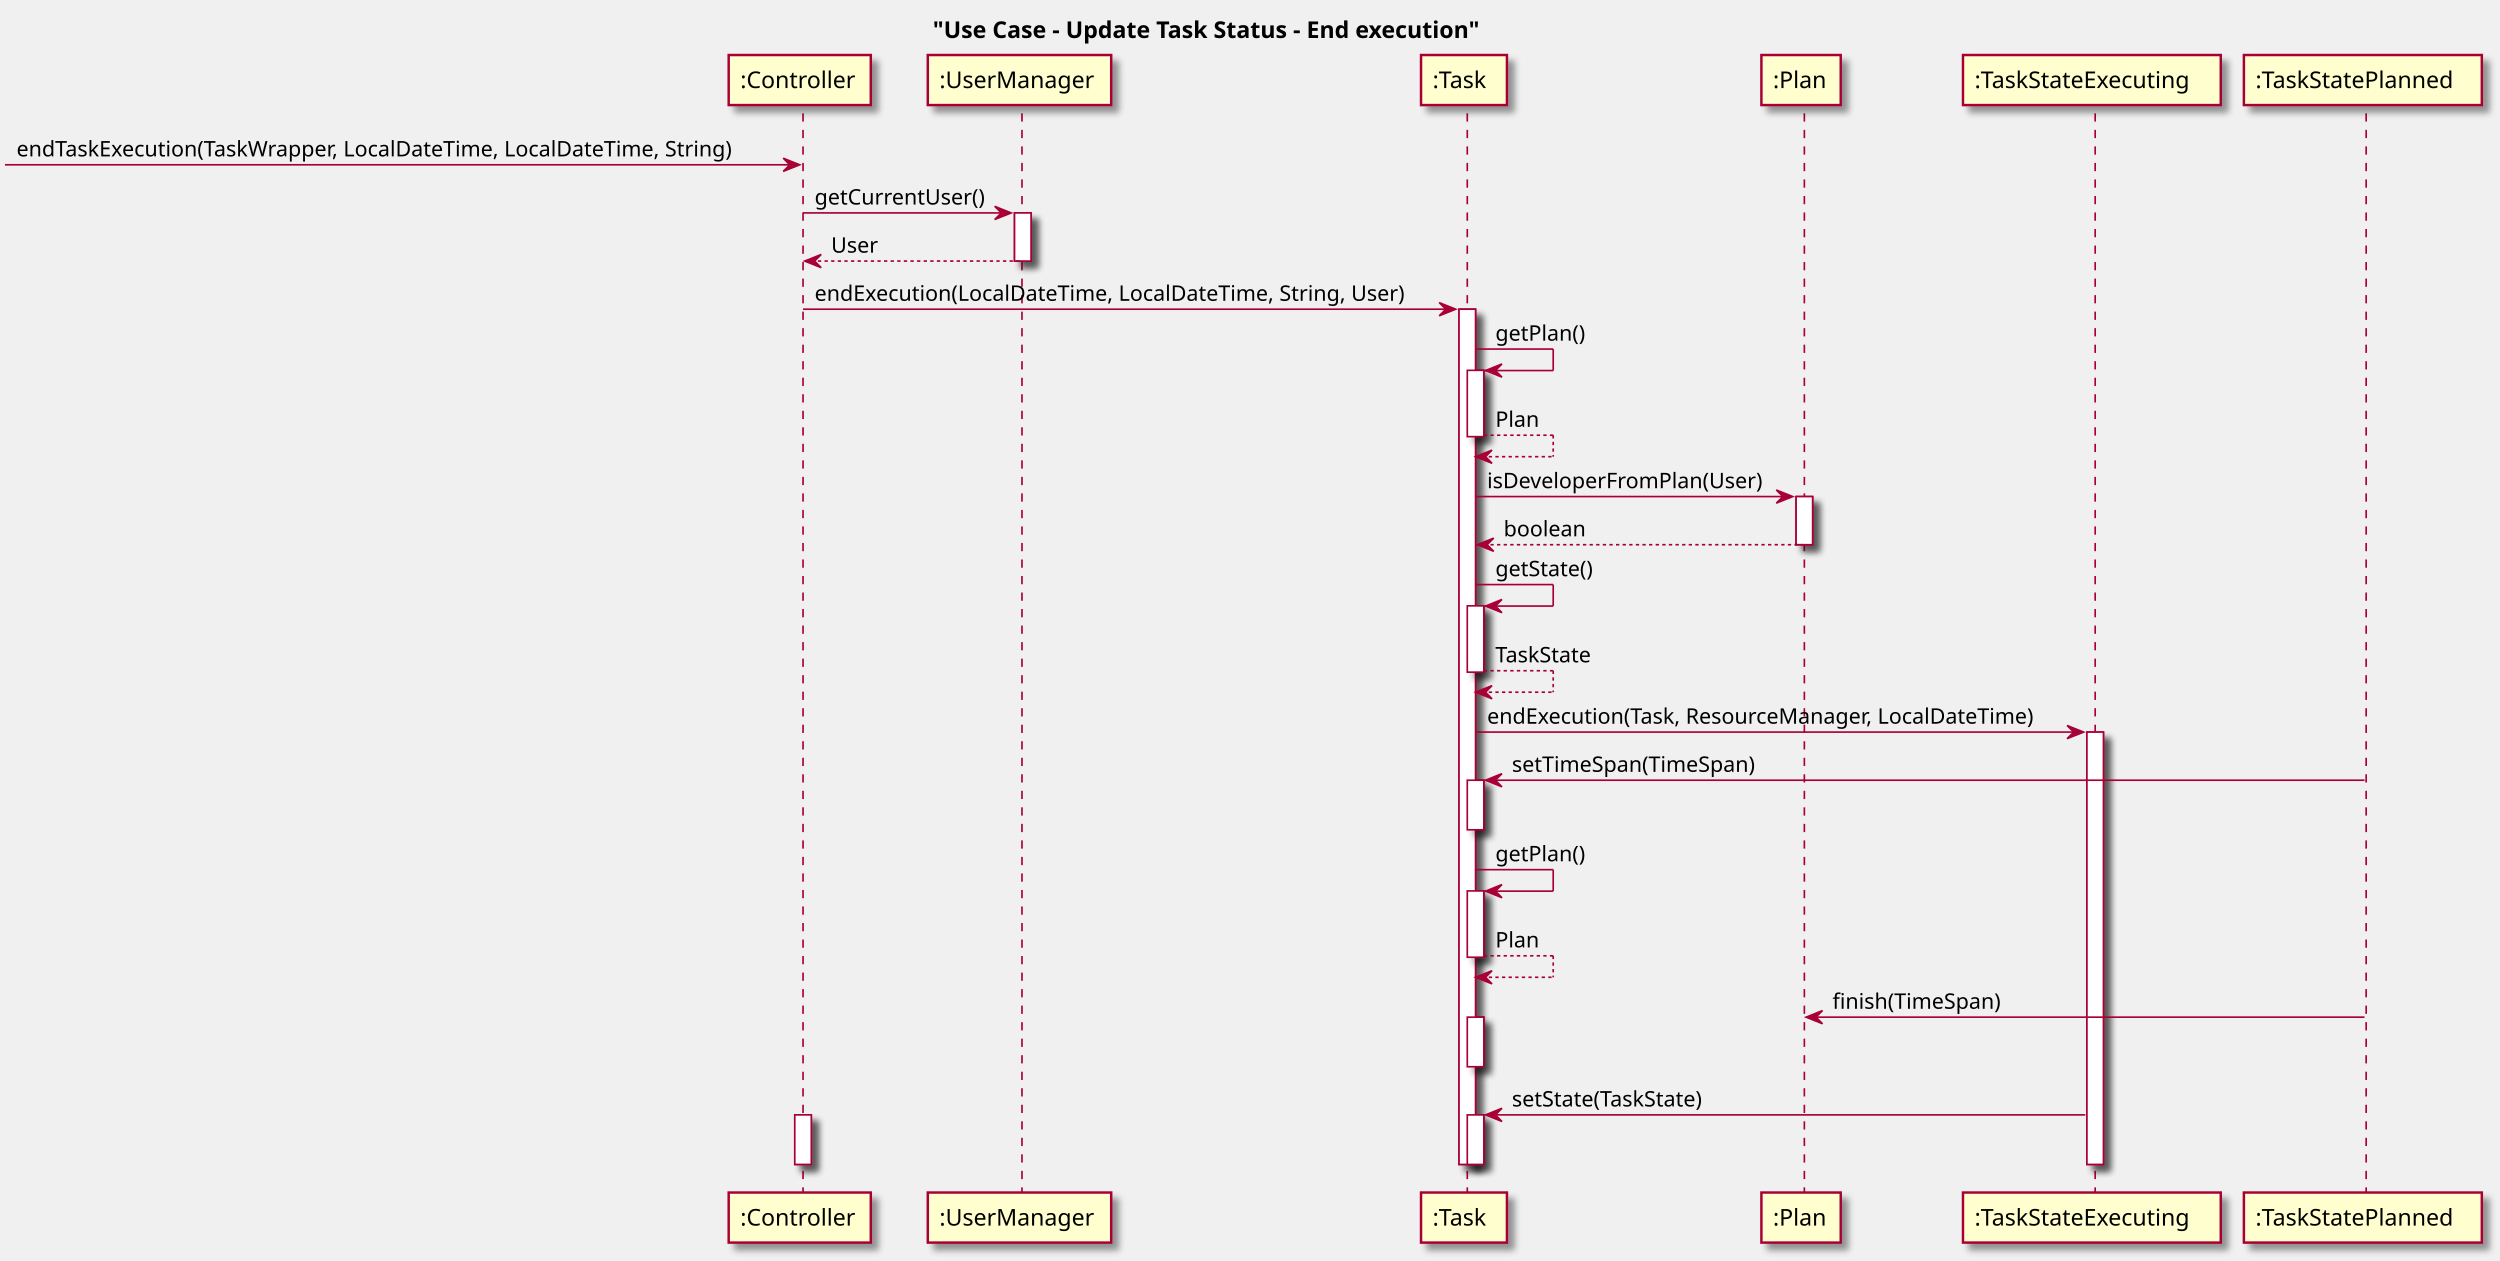
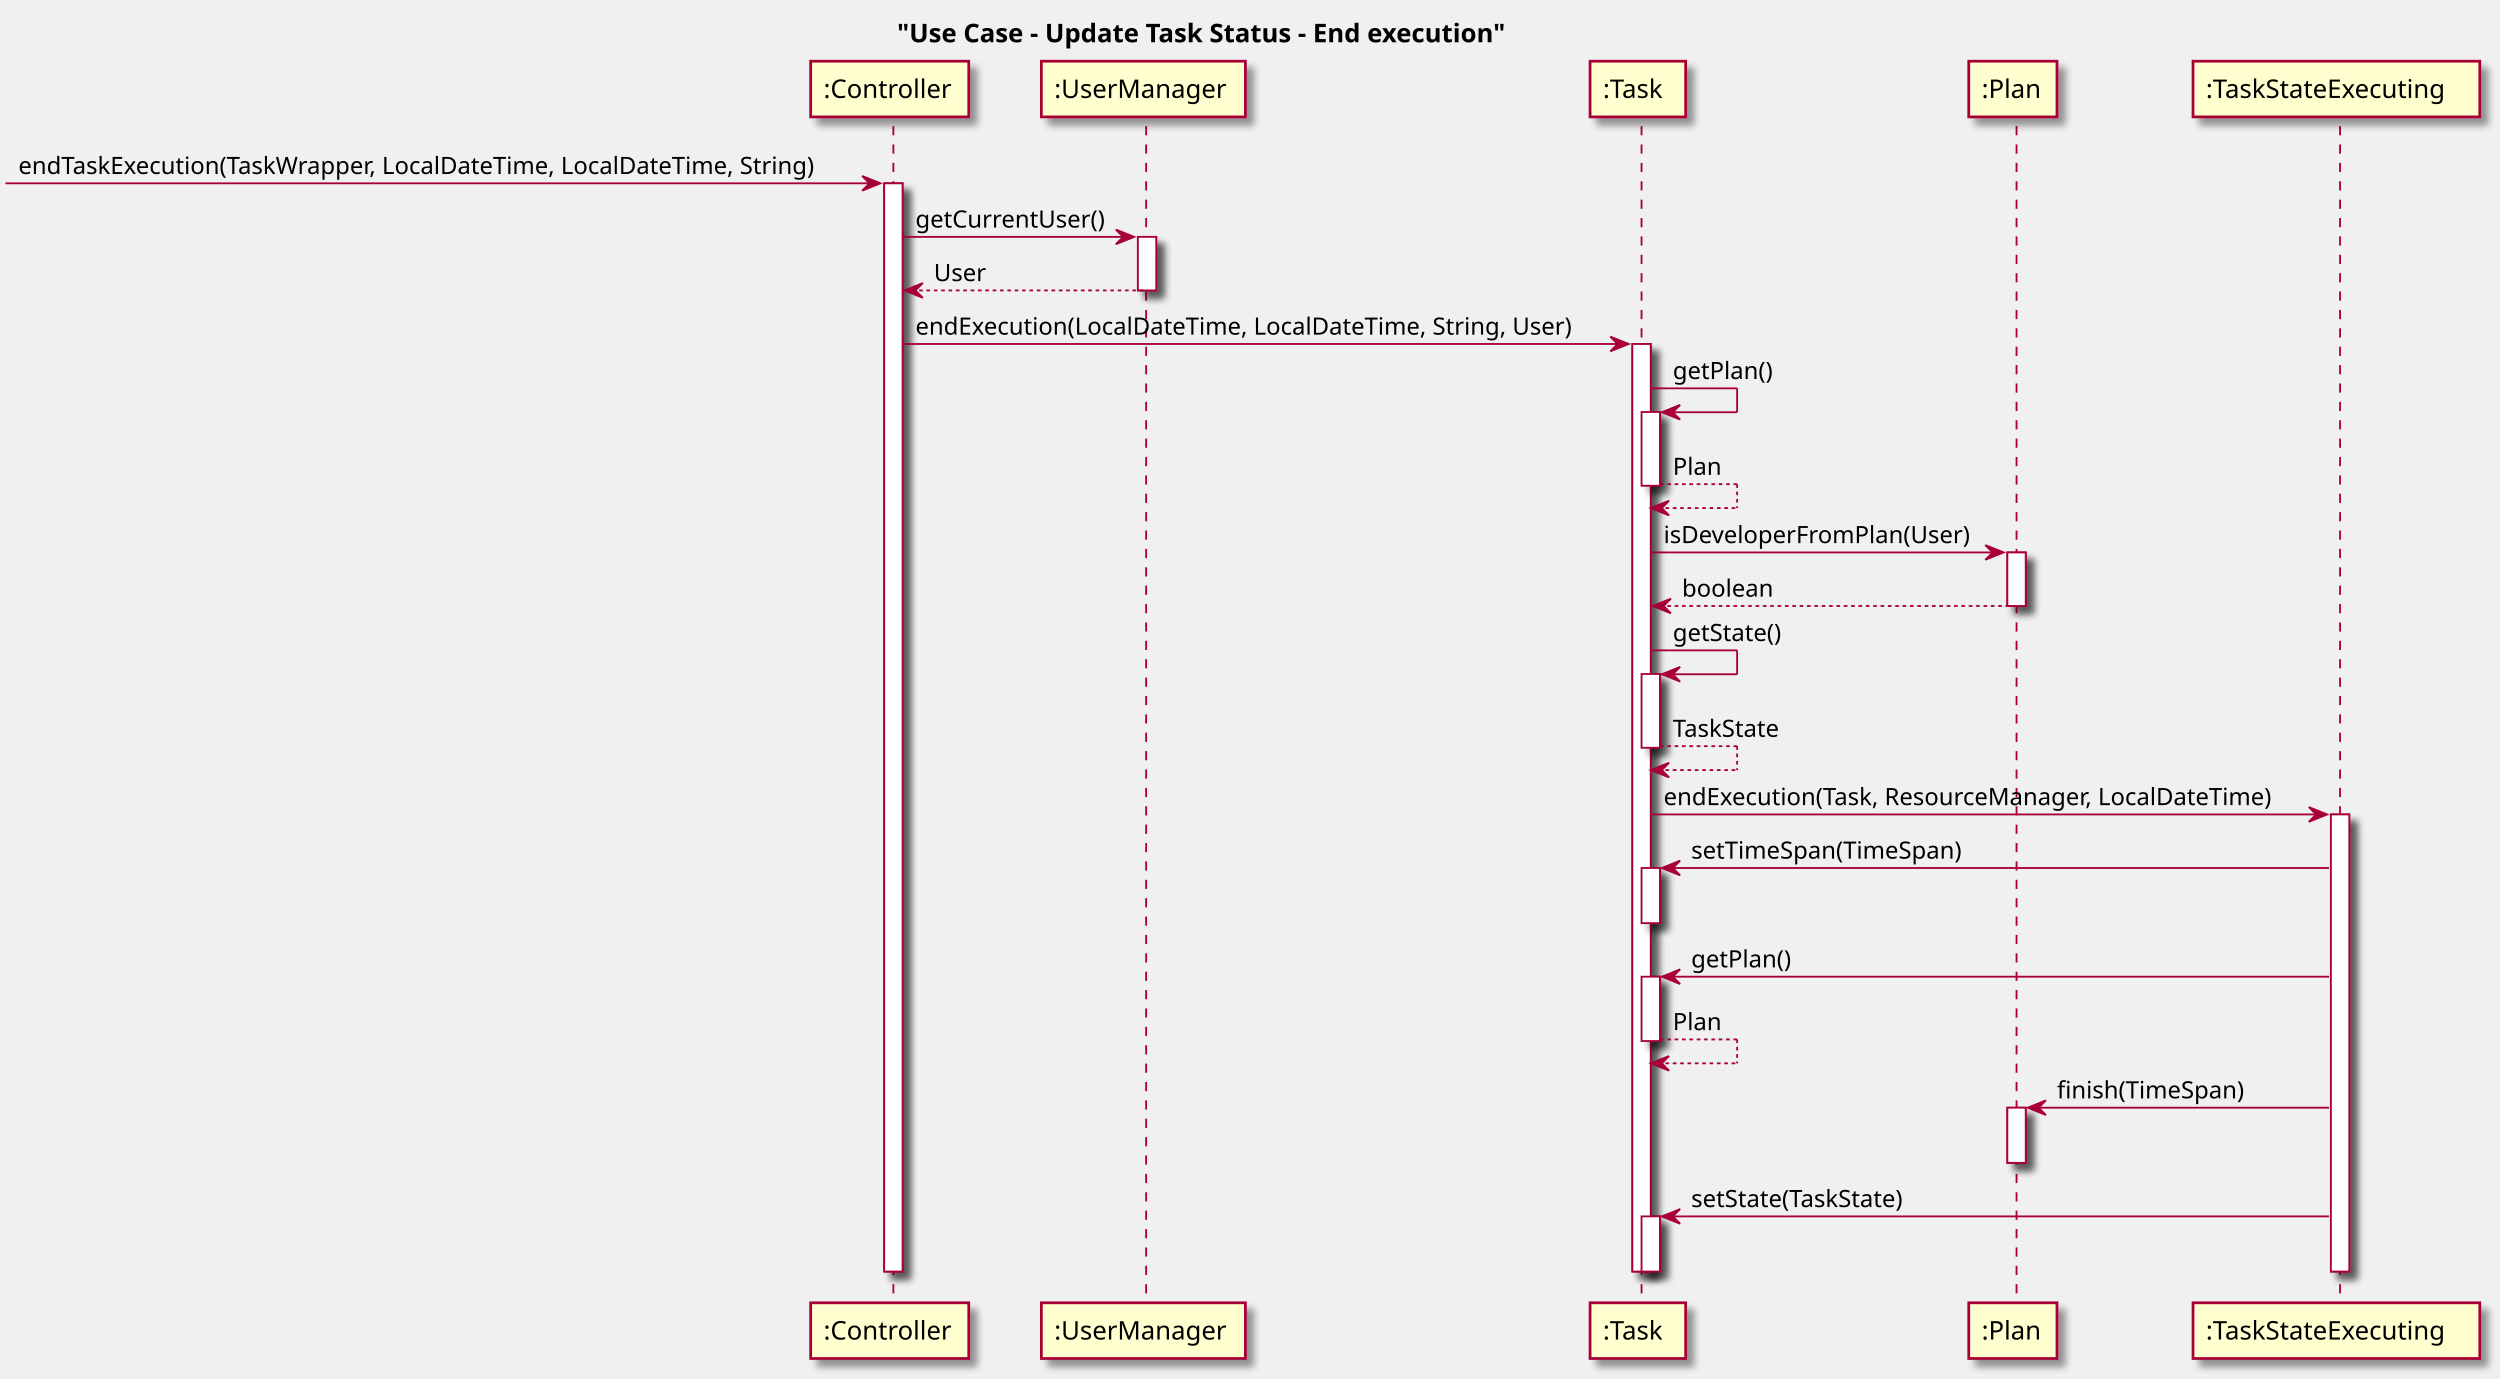
- <svg xmlns="http://www.w3.org/2000/svg" contentScriptType="application/ecmascript" contentStyleType="text/css" height="763px" preserveAspectRatio="none" style="width:1513px;height:763px;" version="1.1" viewBox="0 0 1513 763" width="1513px" zoomAndPan="magnify">
+ <svg xmlns="http://www.w3.org/2000/svg" contentScriptType="application/ecmascript" contentStyleType="text/css" height="750px" preserveAspectRatio="none" style="width:1360px;height:750px;" version="1.1" viewBox="0 0 1360 750" width="1360px" zoomAndPan="magnify">
  <defs>
-     <filter height="300%" id="f18cq4ipnxvofe" width="300%" x="-1" y="-1">
+     <filter height="300%" id="f11rwi96v4zpjg" width="300%" x="-1" y="-1">
      <feGaussianBlur result="blurOut" stdDeviation="2.0" />
      <feColorMatrix in="blurOut" result="blurOut2" type="matrix" values="0 0 0 0 0 0 0 0 0 0 0 0 0 0 0 0 0 0 .4 0" />
      <feOffset dx="4.0" dy="4.0" in="blurOut2" result="blurOut3" />
      <feBlend in="SourceGraphic" in2="blurOut3" mode="normal" />
    </filter>
  </defs>
  <g>
-     <text fill="#000000" font-family="sans-serif" font-size="14" font-weight="bold" lengthAdjust="spacingAndGlyphs" textLength="385" x="564.5" y="22.995">"Use Case - Update Task Status - End execution"</text>
-     <rect fill="#FFFFFF" filter="url(#f18cq4ipnxvofe)" height="30" style="stroke: #A80036; stroke-width: 1.0;" width="10" x="481" y="674.719" />
-     <rect fill="#FFFFFF" filter="url(#f18cq4ipnxvofe)" height="29.133" style="stroke: #A80036; stroke-width: 1.0;" width="10" x="614" y="128.859" />
-     <rect fill="#FFFFFF" filter="url(#f18cq4ipnxvofe)" height="517.594" style="stroke: #A80036; stroke-width: 1.0;" width="10" x="883" y="187.125" />
-     <rect fill="#FFFFFF" filter="url(#f18cq4ipnxvofe)" height="40.133" style="stroke: #A80036; stroke-width: 1.0;" width="10" x="888" y="224.125" />
-     <rect fill="#FFFFFF" filter="url(#f18cq4ipnxvofe)" height="40.133" style="stroke: #A80036; stroke-width: 1.0;" width="10" x="888" y="366.656" />
-     <rect fill="#FFFFFF" filter="url(#f18cq4ipnxvofe)" height="30" style="stroke: #A80036; stroke-width: 1.0;" width="10" x="888" y="472.188" />
-     <rect fill="#FFFFFF" filter="url(#f18cq4ipnxvofe)" height="40.133" style="stroke: #A80036; stroke-width: 1.0;" width="10" x="888" y="539.188" />
-     <rect fill="#FFFFFF" filter="url(#f18cq4ipnxvofe)" height="30" style="stroke: #A80036; stroke-width: 1.0;" width="10" x="888" y="615.586" />
-     <rect fill="#FFFFFF" filter="url(#f18cq4ipnxvofe)" height="30" style="stroke: #A80036; stroke-width: 1.0;" width="10" x="888" y="674.719" />
-     <rect fill="#FFFFFF" filter="url(#f18cq4ipnxvofe)" height="29.133" style="stroke: #A80036; stroke-width: 1.0;" width="10" x="1087" y="300.523" />
-     <rect fill="#FFFFFF" filter="url(#f18cq4ipnxvofe)" height="261.664" style="stroke: #A80036; stroke-width: 1.0;" width="10" x="1263" y="443.055" />
-     <line style="stroke: #A80036; stroke-width: 1.0; stroke-dasharray: 5.0,5.0;" x1="486" x2="486" y1="68.594" y2="722.719" />
-     <line style="stroke: #A80036; stroke-width: 1.0; stroke-dasharray: 5.0,5.0;" x1="618.5" x2="618.5" y1="68.594" y2="722.719" />
-     <line style="stroke: #A80036; stroke-width: 1.0; stroke-dasharray: 5.0,5.0;" x1="888" x2="888" y1="68.594" y2="722.719" />
-     <line style="stroke: #A80036; stroke-width: 1.0; stroke-dasharray: 5.0,5.0;" x1="1092" x2="1092" y1="68.594" y2="722.719" />
-     <line style="stroke: #A80036; stroke-width: 1.0; stroke-dasharray: 5.0,5.0;" x1="1268" x2="1268" y1="68.594" y2="722.719" />
-     <line style="stroke: #A80036; stroke-width: 1.0; stroke-dasharray: 5.0,5.0;" x1="1432" x2="1432" y1="68.594" y2="722.719" />
-     <rect fill="#FEFECE" filter="url(#f18cq4ipnxvofe)" height="30.297" style="stroke: #A80036; stroke-width: 1.5;" width="86" x="441" y="33.297" />
+     <text fill="#000000" font-family="sans-serif" font-size="14" font-weight="bold" lengthAdjust="spacingAndGlyphs" textLength="385" x="488" y="22.995">"Use Case - Update Task Status - End execution"</text>
+     <rect fill="#FFFFFF" filter="url(#f11rwi96v4zpjg)" height="591.992" style="stroke: #A80036; stroke-width: 1.0;" width="10" x="481" y="99.727" />
+     <rect fill="#FFFFFF" filter="url(#f11rwi96v4zpjg)" height="29.133" style="stroke: #A80036; stroke-width: 1.0;" width="10" x="619" y="128.859" />
+     <rect fill="#FFFFFF" filter="url(#f11rwi96v4zpjg)" height="504.594" style="stroke: #A80036; stroke-width: 1.0;" width="10" x="888" y="187.125" />
+     <rect fill="#FFFFFF" filter="url(#f11rwi96v4zpjg)" height="40.133" style="stroke: #A80036; stroke-width: 1.0;" width="10" x="893" y="224.125" />
+     <rect fill="#FFFFFF" filter="url(#f11rwi96v4zpjg)" height="40.133" style="stroke: #A80036; stroke-width: 1.0;" width="10" x="893" y="366.656" />
+     <rect fill="#FFFFFF" filter="url(#f11rwi96v4zpjg)" height="30" style="stroke: #A80036; stroke-width: 1.0;" width="10" x="893" y="472.188" />
+     <rect fill="#FFFFFF" filter="url(#f11rwi96v4zpjg)" height="35" style="stroke: #A80036; stroke-width: 1.0;" width="10" x="893" y="531.32" />
+     <rect fill="#FFFFFF" filter="url(#f11rwi96v4zpjg)" height="30" style="stroke: #A80036; stroke-width: 1.0;" width="10" x="893" y="661.719" />
+     <rect fill="#FFFFFF" filter="url(#f11rwi96v4zpjg)" height="29.133" style="stroke: #A80036; stroke-width: 1.0;" width="10" x="1092" y="300.523" />
+     <rect fill="#FFFFFF" filter="url(#f11rwi96v4zpjg)" height="30" style="stroke: #A80036; stroke-width: 1.0;" width="10" x="1092" y="602.586" />
+     <rect fill="#FFFFFF" filter="url(#f11rwi96v4zpjg)" height="248.664" style="stroke: #A80036; stroke-width: 1.0;" width="10" x="1268" y="443.055" />
+     <line style="stroke: #A80036; stroke-width: 1.0; stroke-dasharray: 5.0,5.0;" x1="486" x2="486" y1="68.594" y2="709.719" />
+     <line style="stroke: #A80036; stroke-width: 1.0; stroke-dasharray: 5.0,5.0;" x1="623.5" x2="623.5" y1="68.594" y2="709.719" />
+     <line style="stroke: #A80036; stroke-width: 1.0; stroke-dasharray: 5.0,5.0;" x1="893" x2="893" y1="68.594" y2="709.719" />
+     <line style="stroke: #A80036; stroke-width: 1.0; stroke-dasharray: 5.0,5.0;" x1="1097" x2="1097" y1="68.594" y2="709.719" />
+     <line style="stroke: #A80036; stroke-width: 1.0; stroke-dasharray: 5.0,5.0;" x1="1273" x2="1273" y1="68.594" y2="709.719" />
+     <rect fill="#FEFECE" filter="url(#f11rwi96v4zpjg)" height="30.297" style="stroke: #A80036; stroke-width: 1.5;" width="86" x="441" y="33.297" />
    <text fill="#000000" font-family="sans-serif" font-size="14" lengthAdjust="spacingAndGlyphs" textLength="72" x="448" y="53.292">:Controller</text>
-     <rect fill="#FEFECE" filter="url(#f18cq4ipnxvofe)" height="30.297" style="stroke: #A80036; stroke-width: 1.5;" width="86" x="441" y="721.719" />
-     <text fill="#000000" font-family="sans-serif" font-size="14" lengthAdjust="spacingAndGlyphs" textLength="72" x="448" y="741.714">:Controller</text>
-     <rect fill="#FEFECE" filter="url(#f18cq4ipnxvofe)" height="30.297" style="stroke: #A80036; stroke-width: 1.5;" width="111" x="561.5" y="33.297" />
-     <text fill="#000000" font-family="sans-serif" font-size="14" lengthAdjust="spacingAndGlyphs" textLength="97" x="568.5" y="53.292">:UserManager</text>
-     <rect fill="#FEFECE" filter="url(#f18cq4ipnxvofe)" height="30.297" style="stroke: #A80036; stroke-width: 1.5;" width="111" x="561.5" y="721.719" />
-     <text fill="#000000" font-family="sans-serif" font-size="14" lengthAdjust="spacingAndGlyphs" textLength="97" x="568.5" y="741.714">:UserManager</text>
-     <rect fill="#FEFECE" filter="url(#f18cq4ipnxvofe)" height="30.297" style="stroke: #A80036; stroke-width: 1.5;" width="52" x="860" y="33.297" />
-     <text fill="#000000" font-family="sans-serif" font-size="14" lengthAdjust="spacingAndGlyphs" textLength="38" x="867" y="53.292">:Task</text>
-     <rect fill="#FEFECE" filter="url(#f18cq4ipnxvofe)" height="30.297" style="stroke: #A80036; stroke-width: 1.5;" width="52" x="860" y="721.719" />
-     <text fill="#000000" font-family="sans-serif" font-size="14" lengthAdjust="spacingAndGlyphs" textLength="38" x="867" y="741.714">:Task</text>
-     <rect fill="#FEFECE" filter="url(#f18cq4ipnxvofe)" height="30.297" style="stroke: #A80036; stroke-width: 1.5;" width="48" x="1066" y="33.297" />
-     <text fill="#000000" font-family="sans-serif" font-size="14" lengthAdjust="spacingAndGlyphs" textLength="34" x="1073" y="53.292">:Plan</text>
-     <rect fill="#FEFECE" filter="url(#f18cq4ipnxvofe)" height="30.297" style="stroke: #A80036; stroke-width: 1.5;" width="48" x="1066" y="721.719" />
-     <text fill="#000000" font-family="sans-serif" font-size="14" lengthAdjust="spacingAndGlyphs" textLength="34" x="1073" y="741.714">:Plan</text>
-     <rect fill="#FEFECE" filter="url(#f18cq4ipnxvofe)" height="30.297" style="stroke: #A80036; stroke-width: 1.5;" width="156" x="1188" y="33.297" />
-     <text fill="#000000" font-family="sans-serif" font-size="14" lengthAdjust="spacingAndGlyphs" textLength="142" x="1195" y="53.292">:TaskStateExecuting</text>
-     <rect fill="#FEFECE" filter="url(#f18cq4ipnxvofe)" height="30.297" style="stroke: #A80036; stroke-width: 1.5;" width="156" x="1188" y="721.719" />
-     <text fill="#000000" font-family="sans-serif" font-size="14" lengthAdjust="spacingAndGlyphs" textLength="142" x="1195" y="741.714">:TaskStateExecuting</text>
-     <rect fill="#FEFECE" filter="url(#f18cq4ipnxvofe)" height="30.297" style="stroke: #A80036; stroke-width: 1.5;" width="144" x="1358" y="33.297" />
-     <text fill="#000000" font-family="sans-serif" font-size="14" lengthAdjust="spacingAndGlyphs" textLength="130" x="1365" y="53.292">:TaskStatePlanned</text>
-     <rect fill="#FEFECE" filter="url(#f18cq4ipnxvofe)" height="30.297" style="stroke: #A80036; stroke-width: 1.5;" width="144" x="1358" y="721.719" />
-     <text fill="#000000" font-family="sans-serif" font-size="14" lengthAdjust="spacingAndGlyphs" textLength="130" x="1365" y="741.714">:TaskStatePlanned</text>
-     <rect fill="#FFFFFF" filter="url(#f18cq4ipnxvofe)" height="30" style="stroke: #A80036; stroke-width: 1.0;" width="10" x="481" y="674.719" />
-     <rect fill="#FFFFFF" filter="url(#f18cq4ipnxvofe)" height="29.133" style="stroke: #A80036; stroke-width: 1.0;" width="10" x="614" y="128.859" />
-     <rect fill="#FFFFFF" filter="url(#f18cq4ipnxvofe)" height="517.594" style="stroke: #A80036; stroke-width: 1.0;" width="10" x="883" y="187.125" />
-     <rect fill="#FFFFFF" filter="url(#f18cq4ipnxvofe)" height="40.133" style="stroke: #A80036; stroke-width: 1.0;" width="10" x="888" y="224.125" />
-     <rect fill="#FFFFFF" filter="url(#f18cq4ipnxvofe)" height="40.133" style="stroke: #A80036; stroke-width: 1.0;" width="10" x="888" y="366.656" />
-     <rect fill="#FFFFFF" filter="url(#f18cq4ipnxvofe)" height="30" style="stroke: #A80036; stroke-width: 1.0;" width="10" x="888" y="472.188" />
-     <rect fill="#FFFFFF" filter="url(#f18cq4ipnxvofe)" height="40.133" style="stroke: #A80036; stroke-width: 1.0;" width="10" x="888" y="539.188" />
-     <rect fill="#FFFFFF" filter="url(#f18cq4ipnxvofe)" height="30" style="stroke: #A80036; stroke-width: 1.0;" width="10" x="888" y="615.586" />
-     <rect fill="#FFFFFF" filter="url(#f18cq4ipnxvofe)" height="30" style="stroke: #A80036; stroke-width: 1.0;" width="10" x="888" y="674.719" />
-     <rect fill="#FFFFFF" filter="url(#f18cq4ipnxvofe)" height="29.133" style="stroke: #A80036; stroke-width: 1.0;" width="10" x="1087" y="300.523" />
-     <rect fill="#FFFFFF" filter="url(#f18cq4ipnxvofe)" height="261.664" style="stroke: #A80036; stroke-width: 1.0;" width="10" x="1263" y="443.055" />
-     <polygon fill="#A80036" points="474,95.727,484,99.727,474,103.727,478,99.727" style="stroke: #A80036; stroke-width: 1.0;" />
-     <line style="stroke: #A80036; stroke-width: 1.0;" x1="3" x2="480" y1="99.727" y2="99.727" />
+     <rect fill="#FEFECE" filter="url(#f11rwi96v4zpjg)" height="30.297" style="stroke: #A80036; stroke-width: 1.5;" width="86" x="441" y="708.719" />
+     <text fill="#000000" font-family="sans-serif" font-size="14" lengthAdjust="spacingAndGlyphs" textLength="72" x="448" y="728.714">:Controller</text>
+     <rect fill="#FEFECE" filter="url(#f11rwi96v4zpjg)" height="30.297" style="stroke: #A80036; stroke-width: 1.5;" width="111" x="566.5" y="33.297" />
+     <text fill="#000000" font-family="sans-serif" font-size="14" lengthAdjust="spacingAndGlyphs" textLength="97" x="573.5" y="53.292">:UserManager</text>
+     <rect fill="#FEFECE" filter="url(#f11rwi96v4zpjg)" height="30.297" style="stroke: #A80036; stroke-width: 1.5;" width="111" x="566.5" y="708.719" />
+     <text fill="#000000" font-family="sans-serif" font-size="14" lengthAdjust="spacingAndGlyphs" textLength="97" x="573.5" y="728.714">:UserManager</text>
+     <rect fill="#FEFECE" filter="url(#f11rwi96v4zpjg)" height="30.297" style="stroke: #A80036; stroke-width: 1.5;" width="52" x="865" y="33.297" />
+     <text fill="#000000" font-family="sans-serif" font-size="14" lengthAdjust="spacingAndGlyphs" textLength="38" x="872" y="53.292">:Task</text>
+     <rect fill="#FEFECE" filter="url(#f11rwi96v4zpjg)" height="30.297" style="stroke: #A80036; stroke-width: 1.5;" width="52" x="865" y="708.719" />
+     <text fill="#000000" font-family="sans-serif" font-size="14" lengthAdjust="spacingAndGlyphs" textLength="38" x="872" y="728.714">:Task</text>
+     <rect fill="#FEFECE" filter="url(#f11rwi96v4zpjg)" height="30.297" style="stroke: #A80036; stroke-width: 1.5;" width="48" x="1071" y="33.297" />
+     <text fill="#000000" font-family="sans-serif" font-size="14" lengthAdjust="spacingAndGlyphs" textLength="34" x="1078" y="53.292">:Plan</text>
+     <rect fill="#FEFECE" filter="url(#f11rwi96v4zpjg)" height="30.297" style="stroke: #A80036; stroke-width: 1.5;" width="48" x="1071" y="708.719" />
+     <text fill="#000000" font-family="sans-serif" font-size="14" lengthAdjust="spacingAndGlyphs" textLength="34" x="1078" y="728.714">:Plan</text>
+     <rect fill="#FEFECE" filter="url(#f11rwi96v4zpjg)" height="30.297" style="stroke: #A80036; stroke-width: 1.5;" width="156" x="1193" y="33.297" />
+     <text fill="#000000" font-family="sans-serif" font-size="14" lengthAdjust="spacingAndGlyphs" textLength="142" x="1200" y="53.292">:TaskStateExecuting</text>
+     <rect fill="#FEFECE" filter="url(#f11rwi96v4zpjg)" height="30.297" style="stroke: #A80036; stroke-width: 1.5;" width="156" x="1193" y="708.719" />
+     <text fill="#000000" font-family="sans-serif" font-size="14" lengthAdjust="spacingAndGlyphs" textLength="142" x="1200" y="728.714">:TaskStateExecuting</text>
+     <rect fill="#FFFFFF" filter="url(#f11rwi96v4zpjg)" height="591.992" style="stroke: #A80036; stroke-width: 1.0;" width="10" x="481" y="99.727" />
+     <rect fill="#FFFFFF" filter="url(#f11rwi96v4zpjg)" height="29.133" style="stroke: #A80036; stroke-width: 1.0;" width="10" x="619" y="128.859" />
+     <rect fill="#FFFFFF" filter="url(#f11rwi96v4zpjg)" height="504.594" style="stroke: #A80036; stroke-width: 1.0;" width="10" x="888" y="187.125" />
+     <rect fill="#FFFFFF" filter="url(#f11rwi96v4zpjg)" height="40.133" style="stroke: #A80036; stroke-width: 1.0;" width="10" x="893" y="224.125" />
+     <rect fill="#FFFFFF" filter="url(#f11rwi96v4zpjg)" height="40.133" style="stroke: #A80036; stroke-width: 1.0;" width="10" x="893" y="366.656" />
+     <rect fill="#FFFFFF" filter="url(#f11rwi96v4zpjg)" height="30" style="stroke: #A80036; stroke-width: 1.0;" width="10" x="893" y="472.188" />
+     <rect fill="#FFFFFF" filter="url(#f11rwi96v4zpjg)" height="35" style="stroke: #A80036; stroke-width: 1.0;" width="10" x="893" y="531.32" />
+     <rect fill="#FFFFFF" filter="url(#f11rwi96v4zpjg)" height="30" style="stroke: #A80036; stroke-width: 1.0;" width="10" x="893" y="661.719" />
+     <rect fill="#FFFFFF" filter="url(#f11rwi96v4zpjg)" height="29.133" style="stroke: #A80036; stroke-width: 1.0;" width="10" x="1092" y="300.523" />
+     <rect fill="#FFFFFF" filter="url(#f11rwi96v4zpjg)" height="30" style="stroke: #A80036; stroke-width: 1.0;" width="10" x="1092" y="602.586" />
+     <rect fill="#FFFFFF" filter="url(#f11rwi96v4zpjg)" height="248.664" style="stroke: #A80036; stroke-width: 1.0;" width="10" x="1268" y="443.055" />
+     <polygon fill="#A80036" points="469,95.727,479,99.727,469,103.727,473,99.727" style="stroke: #A80036; stroke-width: 1.0;" />
+     <line style="stroke: #A80036; stroke-width: 1.0;" x1="3" x2="475" y1="99.727" y2="99.727" />
    <text fill="#000000" font-family="sans-serif" font-size="13" lengthAdjust="spacingAndGlyphs" textLength="459" x="10" y="94.661">endTaskExecution(TaskWrapper, LocalDateTime, LocalDateTime, String)</text>
-     <polygon fill="#A80036" points="602,124.859,612,128.859,602,132.859,606,128.859" style="stroke: #A80036; stroke-width: 1.0;" />
-     <line style="stroke: #A80036; stroke-width: 1.0;" x1="486" x2="608" y1="128.859" y2="128.859" />
-     <text fill="#000000" font-family="sans-serif" font-size="13" lengthAdjust="spacingAndGlyphs" textLength="109" x="493" y="123.793">getCurrentUser()</text>
-     <polygon fill="#A80036" points="497,153.992,487,157.992,497,161.992,493,157.992" style="stroke: #A80036; stroke-width: 1.0;" />
-     <line style="stroke: #A80036; stroke-width: 1.0; stroke-dasharray: 2.0,2.0;" x1="491" x2="618" y1="157.992" y2="157.992" />
-     <text fill="#000000" font-family="sans-serif" font-size="13" lengthAdjust="spacingAndGlyphs" textLength="30" x="503" y="152.926">User</text>
-     <polygon fill="#A80036" points="871,183.125,881,187.125,871,191.125,875,187.125" style="stroke: #A80036; stroke-width: 1.0;" />
-     <line style="stroke: #A80036; stroke-width: 1.0;" x1="486" x2="877" y1="187.125" y2="187.125" />
-     <text fill="#000000" font-family="sans-serif" font-size="13" lengthAdjust="spacingAndGlyphs" textLength="378" x="493" y="182.059">endExecution(LocalDateTime, LocalDateTime, String, User)</text>
-     <line style="stroke: #A80036; stroke-width: 1.0;" x1="893" x2="940" y1="211.258" y2="211.258" />
-     <line style="stroke: #A80036; stroke-width: 1.0;" x1="940" x2="940" y1="211.258" y2="224.258" />
-     <line style="stroke: #A80036; stroke-width: 1.0;" x1="899" x2="940" y1="224.258" y2="224.258" />
-     <polygon fill="#A80036" points="909,220.258,899,224.258,909,228.258,905,224.258" style="stroke: #A80036; stroke-width: 1.0;" />
-     <text fill="#000000" font-family="sans-serif" font-size="13" lengthAdjust="spacingAndGlyphs" textLength="58" x="905" y="206.192">getPlan()</text>
-     <line style="stroke: #A80036; stroke-width: 1.0; stroke-dasharray: 2.0,2.0;" x1="898" x2="940" y1="263.391" y2="263.391" />
-     <line style="stroke: #A80036; stroke-width: 1.0; stroke-dasharray: 2.0,2.0;" x1="940" x2="940" y1="263.391" y2="276.391" />
-     <line style="stroke: #A80036; stroke-width: 1.0; stroke-dasharray: 2.0,2.0;" x1="893" x2="940" y1="276.391" y2="276.391" />
-     <polygon fill="#A80036" points="903,272.391,893,276.391,903,280.391,899,276.391" style="stroke: #A80036; stroke-width: 1.0;" />
-     <text fill="#000000" font-family="sans-serif" font-size="13" lengthAdjust="spacingAndGlyphs" textLength="27" x="905" y="258.325">Plan</text>
-     <polygon fill="#A80036" points="1075,296.523,1085,300.523,1075,304.523,1079,300.523" style="stroke: #A80036; stroke-width: 1.0;" />
-     <line style="stroke: #A80036; stroke-width: 1.0;" x1="893" x2="1081" y1="300.523" y2="300.523" />
-     <text fill="#000000" font-family="sans-serif" font-size="13" lengthAdjust="spacingAndGlyphs" textLength="175" x="900" y="295.457">isDeveloperFromPlan(User)</text>
-     <polygon fill="#A80036" points="904,325.656,894,329.656,904,333.656,900,329.656" style="stroke: #A80036; stroke-width: 1.0;" />
-     <line style="stroke: #A80036; stroke-width: 1.0; stroke-dasharray: 2.0,2.0;" x1="898" x2="1091" y1="329.656" y2="329.656" />
-     <text fill="#000000" font-family="sans-serif" font-size="13" lengthAdjust="spacingAndGlyphs" textLength="51" x="910" y="324.59">boolean</text>
-     <line style="stroke: #A80036; stroke-width: 1.0;" x1="893" x2="940" y1="353.789" y2="353.789" />
-     <line style="stroke: #A80036; stroke-width: 1.0;" x1="940" x2="940" y1="353.789" y2="366.789" />
-     <line style="stroke: #A80036; stroke-width: 1.0;" x1="899" x2="940" y1="366.789" y2="366.789" />
-     <polygon fill="#A80036" points="909,362.789,899,366.789,909,370.789,905,366.789" style="stroke: #A80036; stroke-width: 1.0;" />
-     <text fill="#000000" font-family="sans-serif" font-size="13" lengthAdjust="spacingAndGlyphs" textLength="66" x="905" y="348.723">getState()</text>
-     <line style="stroke: #A80036; stroke-width: 1.0; stroke-dasharray: 2.0,2.0;" x1="898" x2="940" y1="405.922" y2="405.922" />
-     <line style="stroke: #A80036; stroke-width: 1.0; stroke-dasharray: 2.0,2.0;" x1="940" x2="940" y1="405.922" y2="418.922" />
-     <line style="stroke: #A80036; stroke-width: 1.0; stroke-dasharray: 2.0,2.0;" x1="893" x2="940" y1="418.922" y2="418.922" />
-     <polygon fill="#A80036" points="903,414.922,893,418.922,903,422.922,899,418.922" style="stroke: #A80036; stroke-width: 1.0;" />
-     <text fill="#000000" font-family="sans-serif" font-size="13" lengthAdjust="spacingAndGlyphs" textLength="64" x="905" y="400.856">TaskState</text>
-     <polygon fill="#A80036" points="1251,439.055,1261,443.055,1251,447.055,1255,443.055" style="stroke: #A80036; stroke-width: 1.0;" />
-     <line style="stroke: #A80036; stroke-width: 1.0;" x1="893" x2="1257" y1="443.055" y2="443.055" />
-     <text fill="#000000" font-family="sans-serif" font-size="13" lengthAdjust="spacingAndGlyphs" textLength="351" x="900" y="437.989">endExecution(Task, ResourceManager, LocalDateTime)</text>
-     <polygon fill="#A80036" points="909,468.188,899,472.188,909,476.188,905,472.188" style="stroke: #A80036; stroke-width: 1.0;" />
-     <line style="stroke: #A80036; stroke-width: 1.0;" x1="903" x2="1431" y1="472.188" y2="472.188" />
-     <text fill="#000000" font-family="sans-serif" font-size="13" lengthAdjust="spacingAndGlyphs" textLength="158" x="915" y="467.122">setTimeSpan(TimeSpan)</text>
-     <line style="stroke: #A80036; stroke-width: 1.0;" x1="893" x2="940" y1="526.32" y2="526.32" />
-     <line style="stroke: #A80036; stroke-width: 1.0;" x1="940" x2="940" y1="526.32" y2="539.32" />
-     <line style="stroke: #A80036; stroke-width: 1.0;" x1="899" x2="940" y1="539.32" y2="539.32" />
-     <polygon fill="#A80036" points="909,535.32,899,539.32,909,543.32,905,539.32" style="stroke: #A80036; stroke-width: 1.0;" />
-     <text fill="#000000" font-family="sans-serif" font-size="13" lengthAdjust="spacingAndGlyphs" textLength="58" x="905" y="521.254">getPlan()</text>
-     <line style="stroke: #A80036; stroke-width: 1.0; stroke-dasharray: 2.0,2.0;" x1="898" x2="940" y1="578.453" y2="578.453" />
-     <line style="stroke: #A80036; stroke-width: 1.0; stroke-dasharray: 2.0,2.0;" x1="940" x2="940" y1="578.453" y2="591.453" />
-     <line style="stroke: #A80036; stroke-width: 1.0; stroke-dasharray: 2.0,2.0;" x1="893" x2="940" y1="591.453" y2="591.453" />
-     <polygon fill="#A80036" points="903,587.453,893,591.453,903,595.453,899,591.453" style="stroke: #A80036; stroke-width: 1.0;" />
-     <text fill="#000000" font-family="sans-serif" font-size="13" lengthAdjust="spacingAndGlyphs" textLength="27" x="905" y="573.387">Plan</text>
-     <polygon fill="#A80036" points="1103,611.586,1093,615.586,1103,619.586,1099,615.586" style="stroke: #A80036; stroke-width: 1.0;" />
-     <line style="stroke: #A80036; stroke-width: 1.0;" x1="1097" x2="1431" y1="615.586" y2="615.586" />
-     <text fill="#000000" font-family="sans-serif" font-size="13" lengthAdjust="spacingAndGlyphs" textLength="107" x="1109" y="610.52">finish(TimeSpan)</text>
-     <polygon fill="#A80036" points="909,670.719,899,674.719,909,678.719,905,674.719" style="stroke: #A80036; stroke-width: 1.0;" />
-     <line style="stroke: #A80036; stroke-width: 1.0;" x1="903" x2="1262" y1="674.719" y2="674.719" />
-     <text fill="#000000" font-family="sans-serif" font-size="13" lengthAdjust="spacingAndGlyphs" textLength="129" x="915" y="669.653">setState(TaskState)</text>
+     <polygon fill="#A80036" points="607,124.859,617,128.859,607,132.859,611,128.859" style="stroke: #A80036; stroke-width: 1.0;" />
+     <line style="stroke: #A80036; stroke-width: 1.0;" x1="491" x2="613" y1="128.859" y2="128.859" />
+     <text fill="#000000" font-family="sans-serif" font-size="13" lengthAdjust="spacingAndGlyphs" textLength="109" x="498" y="123.793">getCurrentUser()</text>
+     <polygon fill="#A80036" points="502,153.992,492,157.992,502,161.992,498,157.992" style="stroke: #A80036; stroke-width: 1.0;" />
+     <line style="stroke: #A80036; stroke-width: 1.0; stroke-dasharray: 2.0,2.0;" x1="496" x2="623" y1="157.992" y2="157.992" />
+     <text fill="#000000" font-family="sans-serif" font-size="13" lengthAdjust="spacingAndGlyphs" textLength="30" x="508" y="152.926">User</text>
+     <polygon fill="#A80036" points="876,183.125,886,187.125,876,191.125,880,187.125" style="stroke: #A80036; stroke-width: 1.0;" />
+     <line style="stroke: #A80036; stroke-width: 1.0;" x1="491" x2="882" y1="187.125" y2="187.125" />
+     <text fill="#000000" font-family="sans-serif" font-size="13" lengthAdjust="spacingAndGlyphs" textLength="378" x="498" y="182.059">endExecution(LocalDateTime, LocalDateTime, String, User)</text>
+     <line style="stroke: #A80036; stroke-width: 1.0;" x1="898" x2="945" y1="211.258" y2="211.258" />
+     <line style="stroke: #A80036; stroke-width: 1.0;" x1="945" x2="945" y1="211.258" y2="224.258" />
+     <line style="stroke: #A80036; stroke-width: 1.0;" x1="904" x2="945" y1="224.258" y2="224.258" />
+     <polygon fill="#A80036" points="914,220.258,904,224.258,914,228.258,910,224.258" style="stroke: #A80036; stroke-width: 1.0;" />
+     <text fill="#000000" font-family="sans-serif" font-size="13" lengthAdjust="spacingAndGlyphs" textLength="58" x="910" y="206.192">getPlan()</text>
+     <line style="stroke: #A80036; stroke-width: 1.0; stroke-dasharray: 2.0,2.0;" x1="903" x2="945" y1="263.391" y2="263.391" />
+     <line style="stroke: #A80036; stroke-width: 1.0; stroke-dasharray: 2.0,2.0;" x1="945" x2="945" y1="263.391" y2="276.391" />
+     <line style="stroke: #A80036; stroke-width: 1.0; stroke-dasharray: 2.0,2.0;" x1="898" x2="945" y1="276.391" y2="276.391" />
+     <polygon fill="#A80036" points="908,272.391,898,276.391,908,280.391,904,276.391" style="stroke: #A80036; stroke-width: 1.0;" />
+     <text fill="#000000" font-family="sans-serif" font-size="13" lengthAdjust="spacingAndGlyphs" textLength="27" x="910" y="258.325">Plan</text>
+     <polygon fill="#A80036" points="1080,296.523,1090,300.523,1080,304.523,1084,300.523" style="stroke: #A80036; stroke-width: 1.0;" />
+     <line style="stroke: #A80036; stroke-width: 1.0;" x1="898" x2="1086" y1="300.523" y2="300.523" />
+     <text fill="#000000" font-family="sans-serif" font-size="13" lengthAdjust="spacingAndGlyphs" textLength="175" x="905" y="295.457">isDeveloperFromPlan(User)</text>
+     <polygon fill="#A80036" points="909,325.656,899,329.656,909,333.656,905,329.656" style="stroke: #A80036; stroke-width: 1.0;" />
+     <line style="stroke: #A80036; stroke-width: 1.0; stroke-dasharray: 2.0,2.0;" x1="903" x2="1096" y1="329.656" y2="329.656" />
+     <text fill="#000000" font-family="sans-serif" font-size="13" lengthAdjust="spacingAndGlyphs" textLength="51" x="915" y="324.59">boolean</text>
+     <line style="stroke: #A80036; stroke-width: 1.0;" x1="898" x2="945" y1="353.789" y2="353.789" />
+     <line style="stroke: #A80036; stroke-width: 1.0;" x1="945" x2="945" y1="353.789" y2="366.789" />
+     <line style="stroke: #A80036; stroke-width: 1.0;" x1="904" x2="945" y1="366.789" y2="366.789" />
+     <polygon fill="#A80036" points="914,362.789,904,366.789,914,370.789,910,366.789" style="stroke: #A80036; stroke-width: 1.0;" />
+     <text fill="#000000" font-family="sans-serif" font-size="13" lengthAdjust="spacingAndGlyphs" textLength="66" x="910" y="348.723">getState()</text>
+     <line style="stroke: #A80036; stroke-width: 1.0; stroke-dasharray: 2.0,2.0;" x1="903" x2="945" y1="405.922" y2="405.922" />
+     <line style="stroke: #A80036; stroke-width: 1.0; stroke-dasharray: 2.0,2.0;" x1="945" x2="945" y1="405.922" y2="418.922" />
+     <line style="stroke: #A80036; stroke-width: 1.0; stroke-dasharray: 2.0,2.0;" x1="898" x2="945" y1="418.922" y2="418.922" />
+     <polygon fill="#A80036" points="908,414.922,898,418.922,908,422.922,904,418.922" style="stroke: #A80036; stroke-width: 1.0;" />
+     <text fill="#000000" font-family="sans-serif" font-size="13" lengthAdjust="spacingAndGlyphs" textLength="64" x="910" y="400.856">TaskState</text>
+     <polygon fill="#A80036" points="1256,439.055,1266,443.055,1256,447.055,1260,443.055" style="stroke: #A80036; stroke-width: 1.0;" />
+     <line style="stroke: #A80036; stroke-width: 1.0;" x1="898" x2="1262" y1="443.055" y2="443.055" />
+     <text fill="#000000" font-family="sans-serif" font-size="13" lengthAdjust="spacingAndGlyphs" textLength="351" x="905" y="437.989">endExecution(Task, ResourceManager, LocalDateTime)</text>
+     <polygon fill="#A80036" points="914,468.188,904,472.188,914,476.188,910,472.188" style="stroke: #A80036; stroke-width: 1.0;" />
+     <line style="stroke: #A80036; stroke-width: 1.0;" x1="908" x2="1267" y1="472.188" y2="472.188" />
+     <text fill="#000000" font-family="sans-serif" font-size="13" lengthAdjust="spacingAndGlyphs" textLength="158" x="920" y="467.122">setTimeSpan(TimeSpan)</text>
+     <polygon fill="#A80036" points="914,527.32,904,531.32,914,535.32,910,531.32" style="stroke: #A80036; stroke-width: 1.0;" />
+     <line style="stroke: #A80036; stroke-width: 1.0;" x1="908" x2="1267" y1="531.32" y2="531.32" />
+     <text fill="#000000" font-family="sans-serif" font-size="13" lengthAdjust="spacingAndGlyphs" textLength="58" x="920" y="526.254">getPlan()</text>
+     <line style="stroke: #A80036; stroke-width: 1.0; stroke-dasharray: 2.0,2.0;" x1="903" x2="945" y1="565.453" y2="565.453" />
+     <line style="stroke: #A80036; stroke-width: 1.0; stroke-dasharray: 2.0,2.0;" x1="945" x2="945" y1="565.453" y2="578.453" />
+     <line style="stroke: #A80036; stroke-width: 1.0; stroke-dasharray: 2.0,2.0;" x1="898" x2="945" y1="578.453" y2="578.453" />
+     <polygon fill="#A80036" points="908,574.453,898,578.453,908,582.453,904,578.453" style="stroke: #A80036; stroke-width: 1.0;" />
+     <text fill="#000000" font-family="sans-serif" font-size="13" lengthAdjust="spacingAndGlyphs" textLength="27" x="910" y="560.387">Plan</text>
+     <polygon fill="#A80036" points="1113,598.586,1103,602.586,1113,606.586,1109,602.586" style="stroke: #A80036; stroke-width: 1.0;" />
+     <line style="stroke: #A80036; stroke-width: 1.0;" x1="1107" x2="1267" y1="602.586" y2="602.586" />
+     <text fill="#000000" font-family="sans-serif" font-size="13" lengthAdjust="spacingAndGlyphs" textLength="107" x="1119" y="597.52">finish(TimeSpan)</text>
+     <polygon fill="#A80036" points="914,657.719,904,661.719,914,665.719,910,661.719" style="stroke: #A80036; stroke-width: 1.0;" />
+     <line style="stroke: #A80036; stroke-width: 1.0;" x1="908" x2="1267" y1="661.719" y2="661.719" />
+     <text fill="#000000" font-family="sans-serif" font-size="13" lengthAdjust="spacingAndGlyphs" textLength="129" x="920" y="656.653">setState(TaskState)</text>
  </g>
</svg>
